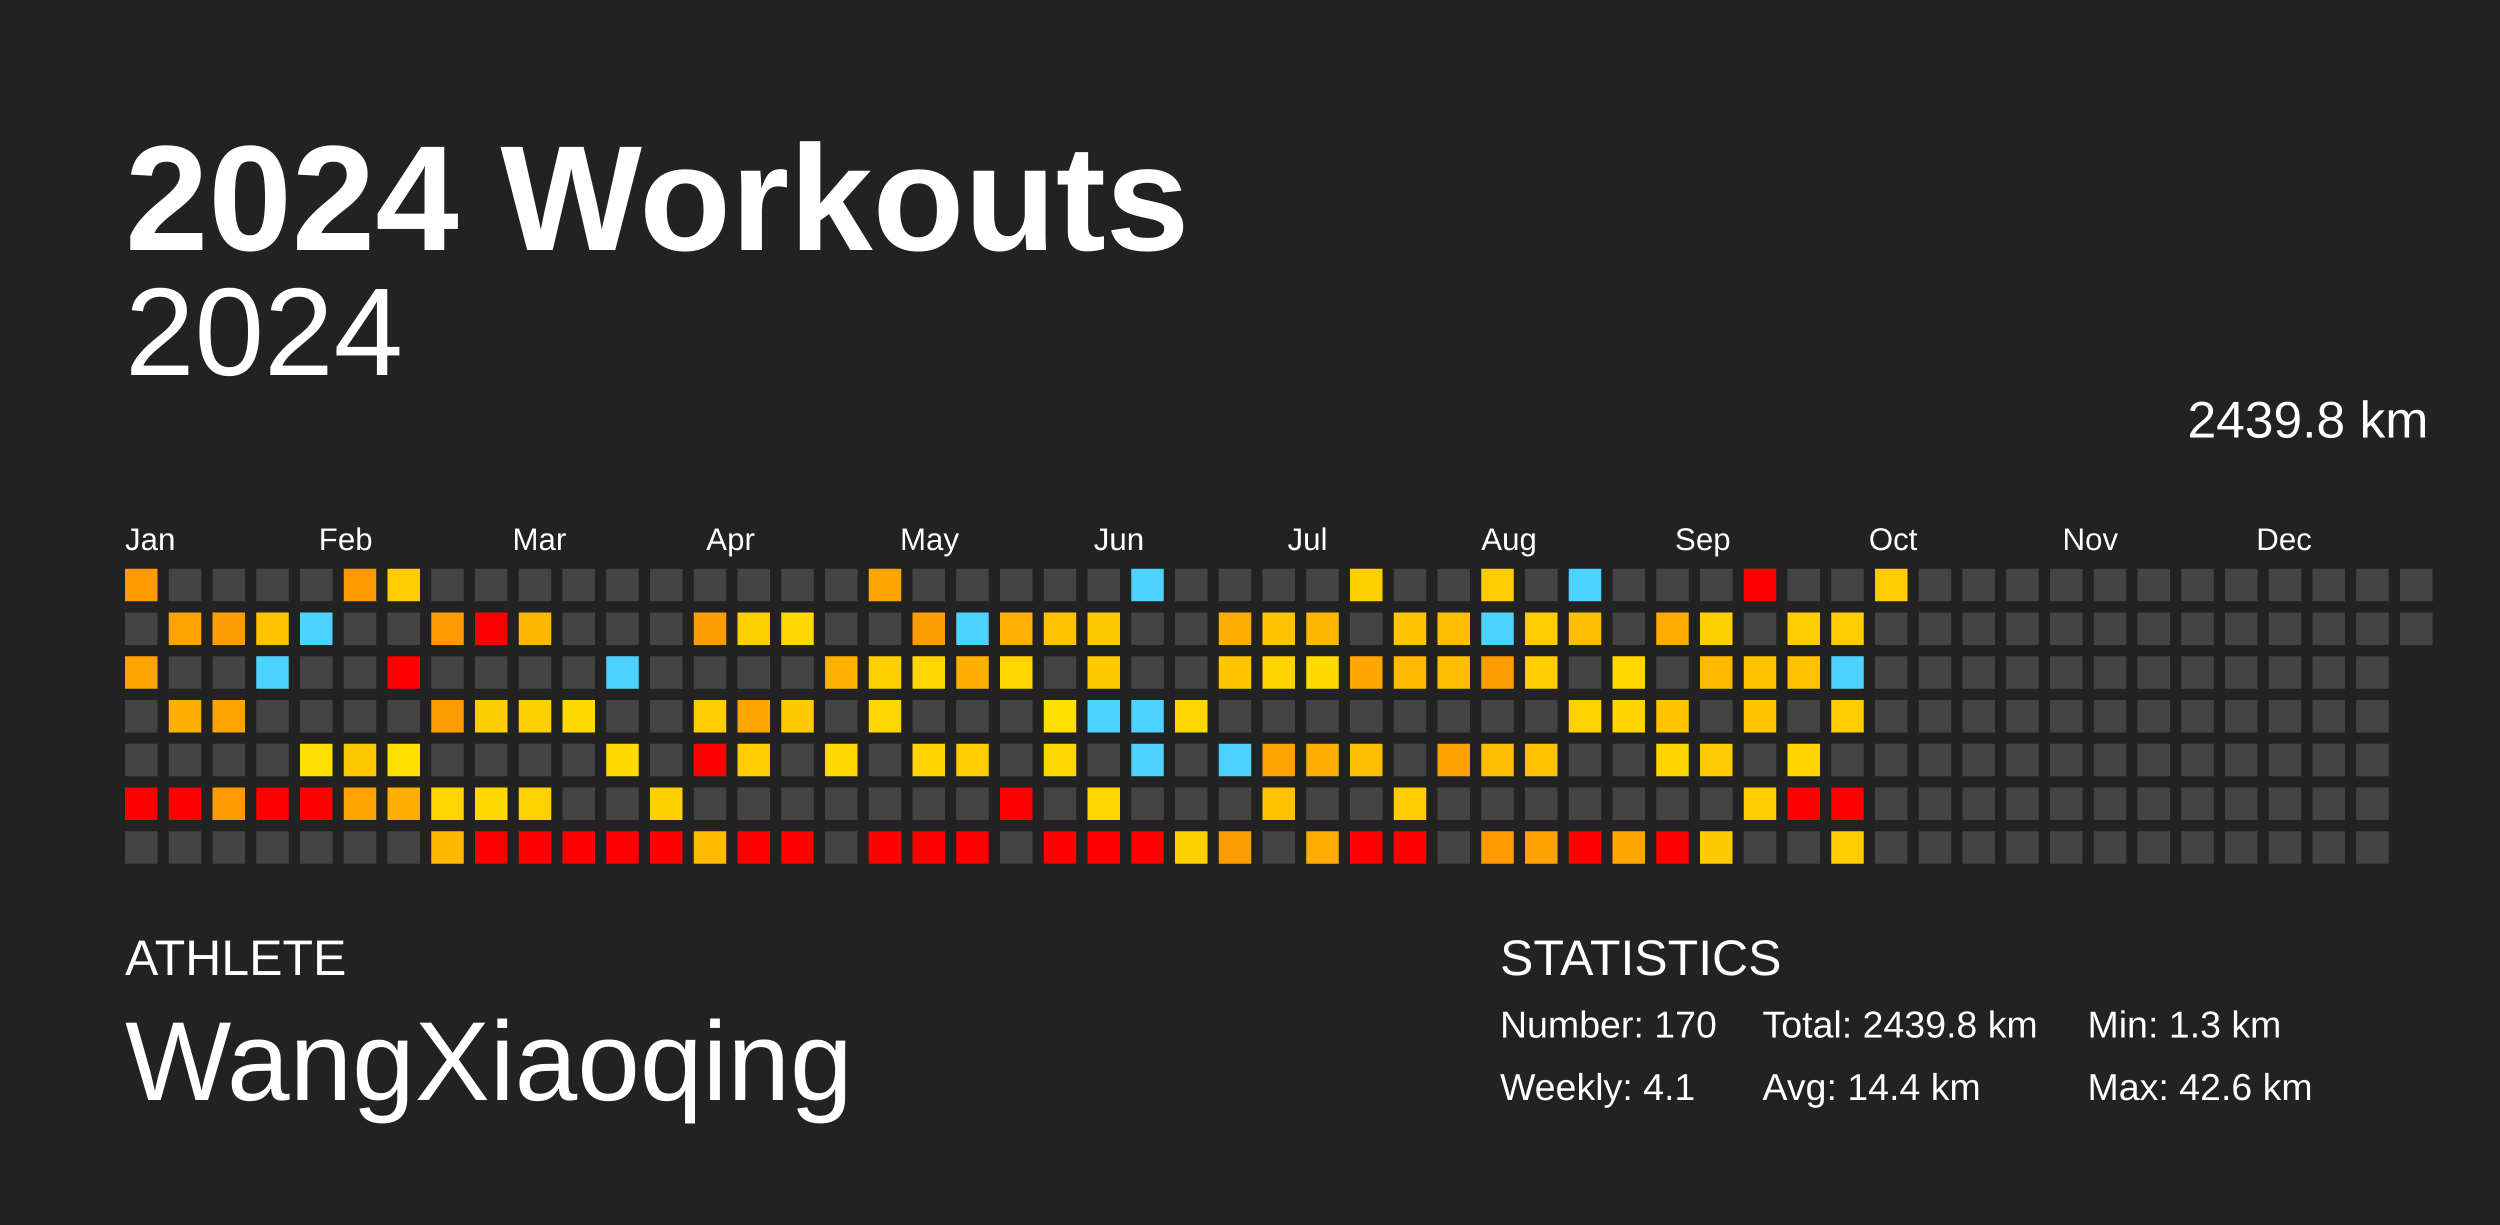
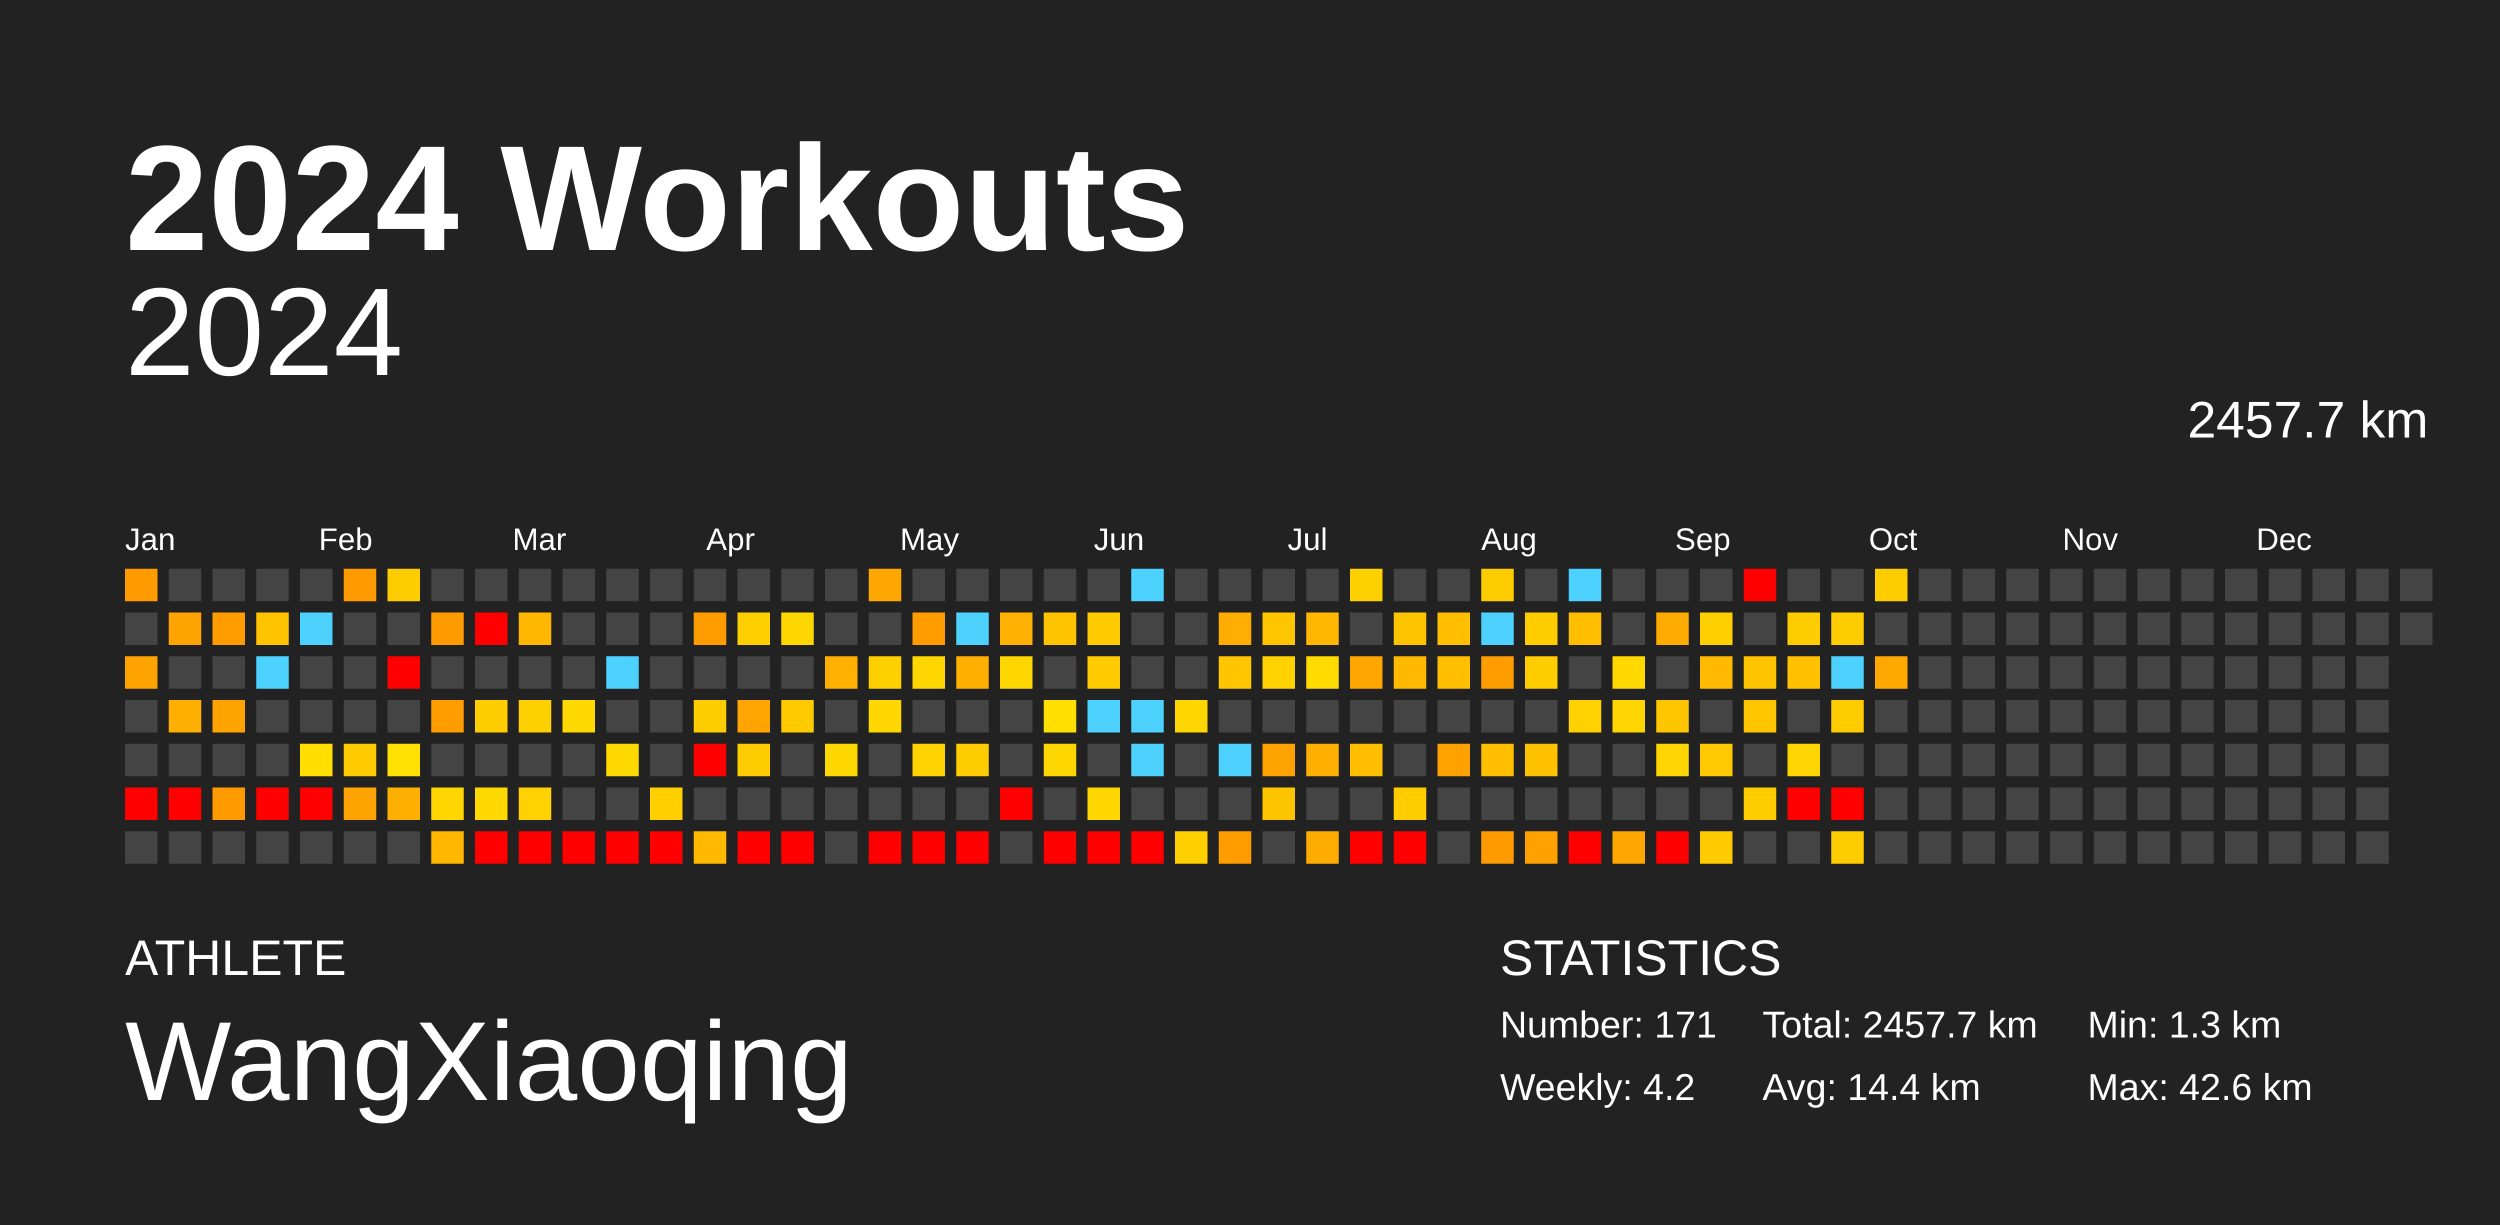
<svg xmlns="http://www.w3.org/2000/svg" baseProfile="full" height="98mm" version="1.1" viewBox="0,0,200,98" width="200mm">
  <defs />
  <rect fill="#222222" height="98" width="200" x="0" y="0" />
  <text fill="#FFFFFF" style="font-size:12px; font-family:Arial; font-weight:bold;" x="10" y="20">2024 Workouts</text>
  <text fill="#FFFFFF" style="font-size:4px; font-family:Arial" x="10" y="78">ATHLETE</text>
  <text fill="#FFFFFF" style="font-size:9px; font-family:Arial" x="10" y="88">WangXiaoqing</text>
  <text fill="#FFFFFF" style="font-size:4px; font-family:Arial" x="120" y="78">STATISTICS</text>
-   <text fill="#FFFFFF" style="font-size:3px; font-family:Arial" x="120" y="83">Number: 170</text>
-   <text fill="#FFFFFF" style="font-size:3px; font-family:Arial" x="120" y="88">Weekly: 4.1</text>
-   <text fill="#FFFFFF" style="font-size:3px; font-family:Arial" x="141" y="83">Total: 2439.8 km</text>
+   <text fill="#FFFFFF" style="font-size:3px; font-family:Arial" x="120" y="83">Number: 171</text>
+   <text fill="#FFFFFF" style="font-size:3px; font-family:Arial" x="120" y="88">Weekly: 4.2</text>
+   <text fill="#FFFFFF" style="font-size:3px; font-family:Arial" x="141" y="83">Total: 2457.7 km</text>
  <text fill="#FFFFFF" style="font-size:3px; font-family:Arial" x="141" y="88">Avg: 14.4 km</text>
  <text fill="#FFFFFF" style="font-size:3px; font-family:Arial" x="167" y="83">Min: 1.3 km</text>
  <text fill="#FFFFFF" style="font-size:3px; font-family:Arial" x="167" y="88">Max: 42.6 km</text>
  <text alignment-baseline="hanging" fill="#FFFFFF" style="font-size:10.0px; font-family:Arial;" x="10" y="30">2024</text>
-   <text alignment-baseline="hanging" fill="#FFFFFF" style="font-size:4.125px; font-family:Arial;" x="175" y="35">2439.8 km</text>
+   <text alignment-baseline="hanging" fill="#FFFFFF" style="font-size:4.125px; font-family:Arial;" x="175" y="35">2457.7 km</text>
  <text fill="#FFFFFF" style="font-size:2.5px; font-family:Arial" x="10.0" y="44">Jan</text>
  <text fill="#FFFFFF" style="font-size:2.5px; font-family:Arial" x="25.5" y="44">Feb</text>
  <text fill="#FFFFFF" style="font-size:2.5px; font-family:Arial" x="41.0" y="44">Mar</text>
  <text fill="#FFFFFF" style="font-size:2.5px; font-family:Arial" x="56.5" y="44">Apr</text>
  <text fill="#FFFFFF" style="font-size:2.5px; font-family:Arial" x="72.0" y="44">May</text>
  <text fill="#FFFFFF" style="font-size:2.5px; font-family:Arial" x="87.5" y="44">Jun</text>
  <text fill="#FFFFFF" style="font-size:2.5px; font-family:Arial" x="103.0" y="44">Jul</text>
  <text fill="#FFFFFF" style="font-size:2.5px; font-family:Arial" x="118.5" y="44">Aug</text>
  <text fill="#FFFFFF" style="font-size:2.5px; font-family:Arial" x="134.0" y="44">Sep</text>
  <text fill="#FFFFFF" style="font-size:2.5px; font-family:Arial" x="149.5" y="44">Oct</text>
  <text fill="#FFFFFF" style="font-size:2.5px; font-family:Arial" x="165.0" y="44">Nov</text>
  <text fill="#FFFFFF" style="font-size:2.5px; font-family:Arial" x="180.5" y="44">Dec</text>
  <rect fill="#ff9b00" height="2.6" width="2.6" x="10.0" y="45.5" />
  <rect fill="#444444" height="2.6" width="2.6" x="10.0" y="49.0" />
  <rect fill="#ffa300" height="2.6" width="2.6" x="10.0" y="52.5" />
  <rect fill="#444444" height="2.6" width="2.6" x="10.0" y="56.0" />
  <rect fill="#444444" height="2.6" width="2.6" x="10.0" y="59.5" />
  <rect fill="red" height="2.6" width="2.6" x="10.0" y="63.0" />
  <rect fill="#444444" height="2.6" width="2.6" x="10.0" y="66.5" />
  <rect fill="#444444" height="2.6" width="2.6" x="13.5" y="45.5" />
  <rect fill="#ffa300" height="2.6" width="2.6" x="13.5" y="49.0" />
  <rect fill="#444444" height="2.6" width="2.6" x="13.5" y="52.5" />
  <rect fill="#ffaf00" height="2.6" width="2.6" x="13.5" y="56.0" />
  <rect fill="#444444" height="2.6" width="2.6" x="13.5" y="59.5" />
  <rect fill="red" height="2.6" width="2.6" x="13.5" y="63.0" />
  <rect fill="#444444" height="2.6" width="2.6" x="13.5" y="66.5" />
  <rect fill="#444444" height="2.6" width="2.6" x="17.0" y="45.5" />
  <rect fill="#ff9c00" height="2.6" width="2.6" x="17.0" y="49.0" />
  <rect fill="#444444" height="2.6" width="2.6" x="17.0" y="52.5" />
  <rect fill="#ffa300" height="2.6" width="2.6" x="17.0" y="56.0" />
  <rect fill="#444444" height="2.6" width="2.6" x="17.0" y="59.5" />
  <rect fill="#ff9b00" height="2.6" width="2.6" x="17.0" y="63.0" />
  <rect fill="#444444" height="2.6" width="2.6" x="17.0" y="66.5" />
  <rect fill="#444444" height="2.6" width="2.6" x="20.5" y="45.5" />
  <rect fill="#ffc300" height="2.6" width="2.6" x="20.5" y="49.0" />
  <rect fill="#4dd2ff" height="2.6" width="2.6" x="20.5" y="52.5" />
  <rect fill="#444444" height="2.6" width="2.6" x="20.5" y="56.0" />
  <rect fill="#444444" height="2.6" width="2.6" x="20.5" y="59.5" />
  <rect fill="red" height="2.6" width="2.6" x="20.5" y="63.0" />
  <rect fill="#444444" height="2.6" width="2.6" x="20.5" y="66.5" />
  <rect fill="#444444" height="2.6" width="2.6" x="24.0" y="45.5" />
  <rect fill="#4dd2ff" height="2.6" width="2.6" x="24.0" y="49.0" />
  <rect fill="#444444" height="2.6" width="2.6" x="24.0" y="52.5" />
  <rect fill="#444444" height="2.6" width="2.6" x="24.0" y="56.0" />
  <rect fill="#ffde00" height="2.6" width="2.6" x="24.0" y="59.5" />
  <rect fill="red" height="2.6" width="2.6" x="24.0" y="63.0" />
  <rect fill="#444444" height="2.6" width="2.6" x="24.0" y="66.5" />
  <rect fill="#ff9b00" height="2.6" width="2.6" x="27.5" y="45.5" />
  <rect fill="#444444" height="2.6" width="2.6" x="27.5" y="49.0" />
  <rect fill="#444444" height="2.6" width="2.6" x="27.5" y="52.5" />
  <rect fill="#444444" height="2.6" width="2.6" x="27.5" y="56.0" />
  <rect fill="#ffcb00" height="2.6" width="2.6" x="27.5" y="59.5" />
  <rect fill="#ffa300" height="2.6" width="2.6" x="27.5" y="63.0" />
  <rect fill="#444444" height="2.6" width="2.6" x="27.5" y="66.5" />
  <rect fill="#ffcc00" height="2.6" width="2.6" x="31.0" y="45.5" />
  <rect fill="#444444" height="2.6" width="2.6" x="31.0" y="49.0" />
  <rect fill="red" height="2.6" width="2.6" x="31.0" y="52.5" />
  <rect fill="#444444" height="2.6" width="2.6" x="31.0" y="56.0" />
  <rect fill="#ffe000" height="2.6" width="2.6" x="31.0" y="59.5" />
  <rect fill="#ffaf00" height="2.6" width="2.6" x="31.0" y="63.0" />
  <rect fill="#444444" height="2.6" width="2.6" x="31.0" y="66.5" />
  <rect fill="#444444" height="2.6" width="2.6" x="34.5" y="45.5" />
  <rect fill="#ff9b00" height="2.6" width="2.6" x="34.5" y="49.0" />
  <rect fill="#444444" height="2.6" width="2.6" x="34.5" y="52.5" />
  <rect fill="#ff9c00" height="2.6" width="2.6" x="34.5" y="56.0" />
  <rect fill="#444444" height="2.6" width="2.6" x="34.5" y="59.5" />
  <rect fill="#ffd600" height="2.6" width="2.6" x="34.5" y="63.0" />
  <rect fill="#ffb700" height="2.6" width="2.6" x="34.5" y="66.5" />
  <rect fill="#444444" height="2.6" width="2.6" x="38.0" y="45.5" />
  <rect fill="red" height="2.6" width="2.6" x="38.0" y="49.0" />
  <rect fill="#444444" height="2.6" width="2.6" x="38.0" y="52.5" />
  <rect fill="#ffce00" height="2.6" width="2.6" x="38.0" y="56.0" />
  <rect fill="#444444" height="2.6" width="2.6" x="38.0" y="59.5" />
  <rect fill="#ffd900" height="2.6" width="2.6" x="38.0" y="63.0" />
  <rect fill="red" height="2.6" width="2.6" x="38.0" y="66.5" />
  <rect fill="#444444" height="2.6" width="2.6" x="41.5" y="45.5" />
  <rect fill="#ffb700" height="2.6" width="2.6" x="41.5" y="49.0" />
  <rect fill="#444444" height="2.6" width="2.6" x="41.5" y="52.5" />
  <rect fill="#ffd000" height="2.6" width="2.6" x="41.5" y="56.0" />
  <rect fill="#444444" height="2.6" width="2.6" x="41.5" y="59.5" />
  <rect fill="#ffd100" height="2.6" width="2.6" x="41.5" y="63.0" />
  <rect fill="red" height="2.6" width="2.6" x="41.5" y="66.5" />
  <rect fill="#444444" height="2.6" width="2.6" x="45.0" y="45.5" />
  <rect fill="#444444" height="2.6" width="2.6" x="45.0" y="49.0" />
  <rect fill="#444444" height="2.6" width="2.6" x="45.0" y="52.5" />
  <rect fill="#ffd900" height="2.6" width="2.6" x="45.0" y="56.0" />
  <rect fill="#444444" height="2.6" width="2.6" x="45.0" y="59.5" />
  <rect fill="#444444" height="2.6" width="2.6" x="45.0" y="63.0" />
  <rect fill="red" height="2.6" width="2.6" x="45.0" y="66.5" />
  <rect fill="#444444" height="2.6" width="2.6" x="48.5" y="45.5" />
  <rect fill="#444444" height="2.6" width="2.6" x="48.5" y="49.0" />
  <rect fill="#4dd2ff" height="2.6" width="2.6" x="48.5" y="52.5" />
  <rect fill="#444444" height="2.6" width="2.6" x="48.5" y="56.0" />
  <rect fill="#ffd900" height="2.6" width="2.6" x="48.5" y="59.5" />
  <rect fill="#444444" height="2.6" width="2.6" x="48.5" y="63.0" />
  <rect fill="red" height="2.6" width="2.6" x="48.5" y="66.5" />
  <rect fill="#444444" height="2.6" width="2.6" x="52.0" y="45.5" />
  <rect fill="#444444" height="2.6" width="2.6" x="52.0" y="49.0" />
  <rect fill="#444444" height="2.6" width="2.6" x="52.0" y="52.5" />
  <rect fill="#444444" height="2.6" width="2.6" x="52.0" y="56.0" />
  <rect fill="#444444" height="2.6" width="2.6" x="52.0" y="59.5" />
  <rect fill="#ffcf00" height="2.6" width="2.6" x="52.0" y="63.0" />
  <rect fill="red" height="2.6" width="2.6" x="52.0" y="66.5" />
  <rect fill="#444444" height="2.6" width="2.6" x="55.5" y="45.5" />
  <rect fill="#ff9c00" height="2.6" width="2.6" x="55.5" y="49.0" />
  <rect fill="#444444" height="2.6" width="2.6" x="55.5" y="52.5" />
  <rect fill="#ffcd00" height="2.6" width="2.6" x="55.5" y="56.0" />
  <rect fill="red" height="2.6" width="2.6" x="55.5" y="59.5" />
  <rect fill="#444444" height="2.6" width="2.6" x="55.5" y="63.0" />
  <rect fill="#ffb900" height="2.6" width="2.6" x="55.5" y="66.5" />
  <rect fill="#444444" height="2.6" width="2.6" x="59.0" y="45.5" />
  <rect fill="#ffcf00" height="2.6" width="2.6" x="59.0" y="49.0" />
  <rect fill="#444444" height="2.6" width="2.6" x="59.0" y="52.5" />
  <rect fill="#ffa400" height="2.6" width="2.6" x="59.0" y="56.0" />
  <rect fill="#ffcc00" height="2.6" width="2.6" x="59.0" y="59.5" />
  <rect fill="#444444" height="2.6" width="2.6" x="59.0" y="63.0" />
  <rect fill="red" height="2.6" width="2.6" x="59.0" y="66.5" />
  <rect fill="#444444" height="2.6" width="2.6" x="62.5" y="45.5" />
  <rect fill="#ffd700" height="2.6" width="2.6" x="62.5" y="49.0" />
  <rect fill="#444444" height="2.6" width="2.6" x="62.5" y="52.5" />
  <rect fill="#ffcb00" height="2.6" width="2.6" x="62.5" y="56.0" />
  <rect fill="#444444" height="2.6" width="2.6" x="62.5" y="59.5" />
  <rect fill="#444444" height="2.6" width="2.6" x="62.5" y="63.0" />
  <rect fill="red" height="2.6" width="2.6" x="62.5" y="66.5" />
  <rect fill="#444444" height="2.6" width="2.6" x="66.0" y="45.5" />
  <rect fill="#444444" height="2.6" width="2.6" x="66.0" y="49.0" />
  <rect fill="#ffb000" height="2.6" width="2.6" x="66.0" y="52.5" />
  <rect fill="#444444" height="2.6" width="2.6" x="66.0" y="56.0" />
  <rect fill="#ffd700" height="2.6" width="2.6" x="66.0" y="59.5" />
  <rect fill="#444444" height="2.6" width="2.6" x="66.0" y="63.0" />
  <rect fill="#444444" height="2.6" width="2.6" x="66.0" y="66.5" />
  <rect fill="#ffa700" height="2.6" width="2.6" x="69.5" y="45.5" />
  <rect fill="#444444" height="2.6" width="2.6" x="69.5" y="49.0" />
  <rect fill="#ffd000" height="2.6" width="2.6" x="69.5" y="52.5" />
  <rect fill="#ffd700" height="2.6" width="2.6" x="69.5" y="56.0" />
  <rect fill="#444444" height="2.6" width="2.6" x="69.5" y="59.5" />
  <rect fill="#444444" height="2.6" width="2.6" x="69.5" y="63.0" />
  <rect fill="red" height="2.6" width="2.6" x="69.5" y="66.5" />
  <rect fill="#444444" height="2.6" width="2.6" x="73.0" y="45.5" />
  <rect fill="#ff9c00" height="2.6" width="2.6" x="73.0" y="49.0" />
  <rect fill="#ffd700" height="2.6" width="2.6" x="73.0" y="52.5" />
  <rect fill="#444444" height="2.6" width="2.6" x="73.0" y="56.0" />
  <rect fill="#ffd300" height="2.6" width="2.6" x="73.0" y="59.5" />
  <rect fill="#444444" height="2.6" width="2.6" x="73.0" y="63.0" />
  <rect fill="red" height="2.6" width="2.6" x="73.0" y="66.5" />
  <rect fill="#444444" height="2.6" width="2.6" x="76.5" y="45.5" />
  <rect fill="#4dd2ff" height="2.6" width="2.6" x="76.5" y="49.0" />
  <rect fill="#ffaf00" height="2.6" width="2.6" x="76.5" y="52.5" />
  <rect fill="#444444" height="2.6" width="2.6" x="76.5" y="56.0" />
  <rect fill="#ffcc00" height="2.6" width="2.6" x="76.5" y="59.5" />
  <rect fill="#444444" height="2.6" width="2.6" x="76.5" y="63.0" />
  <rect fill="red" height="2.6" width="2.6" x="76.5" y="66.5" />
  <rect fill="#444444" height="2.6" width="2.6" x="80.0" y="45.5" />
  <rect fill="#ffb000" height="2.6" width="2.6" x="80.0" y="49.0" />
  <rect fill="#ffd700" height="2.6" width="2.6" x="80.0" y="52.5" />
  <rect fill="#444444" height="2.6" width="2.6" x="80.0" y="56.0" />
  <rect fill="#444444" height="2.6" width="2.6" x="80.0" y="59.5" />
  <rect fill="red" height="2.6" width="2.6" x="80.0" y="63.0" />
  <rect fill="#444444" height="2.6" width="2.6" x="80.0" y="66.5" />
  <rect fill="#444444" height="2.6" width="2.6" x="83.5" y="45.5" />
  <rect fill="#ffc300" height="2.6" width="2.6" x="83.5" y="49.0" />
  <rect fill="#444444" height="2.6" width="2.6" x="83.5" y="52.5" />
  <rect fill="#ffdf00" height="2.6" width="2.6" x="83.5" y="56.0" />
  <rect fill="#ffd700" height="2.6" width="2.6" x="83.5" y="59.5" />
  <rect fill="#444444" height="2.6" width="2.6" x="83.5" y="63.0" />
  <rect fill="red" height="2.6" width="2.6" x="83.5" y="66.5" />
  <rect fill="#444444" height="2.6" width="2.6" x="87.0" y="45.5" />
  <rect fill="#ffcb00" height="2.6" width="2.6" x="87.0" y="49.0" />
  <rect fill="#ffcb00" height="2.6" width="2.6" x="87.0" y="52.5" />
  <rect fill="#4dd2ff" height="2.6" width="2.6" x="87.0" y="56.0" />
  <rect fill="#444444" height="2.6" width="2.6" x="87.0" y="59.5" />
  <rect fill="#ffd700" height="2.6" width="2.6" x="87.0" y="63.0" />
  <rect fill="red" height="2.6" width="2.6" x="87.0" y="66.5" />
  <rect fill="#4dd2ff" height="2.6" width="2.6" x="90.5" y="45.5" />
  <rect fill="#444444" height="2.6" width="2.6" x="90.5" y="49.0" />
  <rect fill="#444444" height="2.6" width="2.6" x="90.5" y="52.5" />
  <rect fill="#4dd2ff" height="2.6" width="2.6" x="90.5" y="56.0" />
  <rect fill="#4dd2ff" height="2.6" width="2.6" x="90.5" y="59.5" />
  <rect fill="#444444" height="2.6" width="2.6" x="90.5" y="63.0" />
  <rect fill="red" height="2.6" width="2.6" x="90.5" y="66.5" />
  <rect fill="#444444" height="2.6" width="2.6" x="94.0" y="45.5" />
  <rect fill="#444444" height="2.6" width="2.6" x="94.0" y="49.0" />
  <rect fill="#444444" height="2.6" width="2.6" x="94.0" y="52.5" />
  <rect fill="#ffd600" height="2.6" width="2.6" x="94.0" y="56.0" />
  <rect fill="#444444" height="2.6" width="2.6" x="94.0" y="59.5" />
  <rect fill="#444444" height="2.6" width="2.6" x="94.0" y="63.0" />
  <rect fill="#ffcf00" height="2.6" width="2.6" x="94.0" y="66.5" />
  <rect fill="#444444" height="2.6" width="2.6" x="97.5" y="45.5" />
  <rect fill="#ffad00" height="2.6" width="2.6" x="97.5" y="49.0" />
  <rect fill="#ffc500" height="2.6" width="2.6" x="97.5" y="52.5" />
  <rect fill="#444444" height="2.6" width="2.6" x="97.5" y="56.0" />
  <rect fill="#4dd2ff" height="2.6" width="2.6" x="97.5" y="59.5" />
  <rect fill="#444444" height="2.6" width="2.6" x="97.5" y="63.0" />
  <rect fill="#ff9c00" height="2.6" width="2.6" x="97.5" y="66.5" />
  <rect fill="#444444" height="2.6" width="2.6" x="101.0" y="45.5" />
  <rect fill="#ffc500" height="2.6" width="2.6" x="101.0" y="49.0" />
  <rect fill="#ffd200" height="2.6" width="2.6" x="101.0" y="52.5" />
  <rect fill="#444444" height="2.6" width="2.6" x="101.0" y="56.0" />
  <rect fill="#ffa300" height="2.6" width="2.6" x="101.0" y="59.5" />
  <rect fill="#ffc400" height="2.6" width="2.6" x="101.0" y="63.0" />
  <rect fill="#444444" height="2.6" width="2.6" x="101.0" y="66.5" />
  <rect fill="#444444" height="2.6" width="2.6" x="104.5" y="45.5" />
  <rect fill="#ffb700" height="2.6" width="2.6" x="104.5" y="49.0" />
  <rect fill="#ffdb00" height="2.6" width="2.6" x="104.5" y="52.5" />
  <rect fill="#444444" height="2.6" width="2.6" x="104.5" y="56.0" />
  <rect fill="#ffaf00" height="2.6" width="2.6" x="104.5" y="59.5" />
  <rect fill="#444444" height="2.6" width="2.6" x="104.5" y="63.0" />
  <rect fill="#ffac00" height="2.6" width="2.6" x="104.5" y="66.5" />
  <rect fill="#ffd000" height="2.6" width="2.6" x="108.0" y="45.5" />
  <rect fill="#444444" height="2.6" width="2.6" x="108.0" y="49.0" />
  <rect fill="#ffa600" height="2.6" width="2.6" x="108.0" y="52.5" />
  <rect fill="#444444" height="2.6" width="2.6" x="108.0" y="56.0" />
  <rect fill="#ffbe00" height="2.6" width="2.6" x="108.0" y="59.5" />
  <rect fill="#444444" height="2.6" width="2.6" x="108.0" y="63.0" />
  <rect fill="red" height="2.6" width="2.6" x="108.0" y="66.5" />
  <rect fill="#444444" height="2.6" width="2.6" x="111.5" y="45.5" />
  <rect fill="#ffc400" height="2.6" width="2.6" x="111.5" y="49.0" />
  <rect fill="#ffb900" height="2.6" width="2.6" x="111.5" y="52.5" />
  <rect fill="#444444" height="2.6" width="2.6" x="111.5" y="56.0" />
  <rect fill="#444444" height="2.6" width="2.6" x="111.5" y="59.5" />
  <rect fill="#ffcc00" height="2.6" width="2.6" x="111.5" y="63.0" />
  <rect fill="red" height="2.6" width="2.6" x="111.5" y="66.5" />
  <rect fill="#444444" height="2.6" width="2.6" x="115.0" y="45.5" />
  <rect fill="#ffbe00" height="2.6" width="2.6" x="115.0" y="49.0" />
  <rect fill="#ffbf00" height="2.6" width="2.6" x="115.0" y="52.5" />
  <rect fill="#444444" height="2.6" width="2.6" x="115.0" y="56.0" />
  <rect fill="#ffa200" height="2.6" width="2.6" x="115.0" y="59.5" />
  <rect fill="#444444" height="2.6" width="2.6" x="115.0" y="63.0" />
  <rect fill="#444444" height="2.6" width="2.6" x="115.0" y="66.5" />
  <rect fill="#ffcc00" height="2.6" width="2.6" x="118.5" y="45.5" />
  <rect fill="#4dd2ff" height="2.6" width="2.6" x="118.5" y="49.0" />
  <rect fill="#ff9c00" height="2.6" width="2.6" x="118.5" y="52.5" />
  <rect fill="#444444" height="2.6" width="2.6" x="118.5" y="56.0" />
  <rect fill="#ffbe00" height="2.6" width="2.6" x="118.5" y="59.5" />
  <rect fill="#444444" height="2.6" width="2.6" x="118.5" y="63.0" />
  <rect fill="#ff9b00" height="2.6" width="2.6" x="118.5" y="66.5" />
  <rect fill="#444444" height="2.6" width="2.6" x="122.0" y="45.5" />
  <rect fill="#ffcc00" height="2.6" width="2.6" x="122.0" y="49.0" />
  <rect fill="#ffcd00" height="2.6" width="2.6" x="122.0" y="52.5" />
  <rect fill="#444444" height="2.6" width="2.6" x="122.0" y="56.0" />
  <rect fill="#ffc100" height="2.6" width="2.6" x="122.0" y="59.5" />
  <rect fill="#444444" height="2.6" width="2.6" x="122.0" y="63.0" />
  <rect fill="#ffa100" height="2.6" width="2.6" x="122.0" y="66.5" />
  <rect fill="#4dd2ff" height="2.6" width="2.6" x="125.5" y="45.5" />
  <rect fill="#ffbe00" height="2.6" width="2.6" x="125.5" y="49.0" />
  <rect fill="#444444" height="2.6" width="2.6" x="125.5" y="52.5" />
  <rect fill="#ffd100" height="2.6" width="2.6" x="125.5" y="56.0" />
  <rect fill="#444444" height="2.6" width="2.6" x="125.5" y="59.5" />
  <rect fill="#444444" height="2.6" width="2.6" x="125.5" y="63.0" />
  <rect fill="red" height="2.6" width="2.6" x="125.5" y="66.5" />
  <rect fill="#444444" height="2.6" width="2.6" x="129.0" y="45.5" />
  <rect fill="#444444" height="2.6" width="2.6" x="129.0" y="49.0" />
  <rect fill="#ffd800" height="2.6" width="2.6" x="129.0" y="52.5" />
  <rect fill="#ffd500" height="2.6" width="2.6" x="129.0" y="56.0" />
  <rect fill="#444444" height="2.6" width="2.6" x="129.0" y="59.5" />
  <rect fill="#444444" height="2.6" width="2.6" x="129.0" y="63.0" />
  <rect fill="#ffa600" height="2.6" width="2.6" x="129.0" y="66.5" />
  <rect fill="#444444" height="2.6" width="2.6" x="132.5" y="45.5" />
  <rect fill="#ffab00" height="2.6" width="2.6" x="132.5" y="49.0" />
  <rect fill="#444444" height="2.6" width="2.6" x="132.5" y="52.5" />
  <rect fill="#ffc600" height="2.6" width="2.6" x="132.5" y="56.0" />
  <rect fill="#ffd500" height="2.6" width="2.6" x="132.5" y="59.5" />
  <rect fill="#444444" height="2.6" width="2.6" x="132.5" y="63.0" />
  <rect fill="red" height="2.6" width="2.6" x="132.5" y="66.5" />
  <rect fill="#444444" height="2.6" width="2.6" x="136.0" y="45.5" />
  <rect fill="#ffcf00" height="2.6" width="2.6" x="136.0" y="49.0" />
  <rect fill="#ffba00" height="2.6" width="2.6" x="136.0" y="52.5" />
  <rect fill="#444444" height="2.6" width="2.6" x="136.0" y="56.0" />
  <rect fill="#ffc800" height="2.6" width="2.6" x="136.0" y="59.5" />
  <rect fill="#444444" height="2.6" width="2.6" x="136.0" y="63.0" />
  <rect fill="#ffcb00" height="2.6" width="2.6" x="136.0" y="66.5" />
  <rect fill="red" height="2.6" width="2.6" x="139.5" y="45.5" />
  <rect fill="#444444" height="2.6" width="2.6" x="139.5" y="49.0" />
  <rect fill="#ffc400" height="2.6" width="2.6" x="139.5" y="52.5" />
  <rect fill="#ffc500" height="2.6" width="2.6" x="139.5" y="56.0" />
  <rect fill="#444444" height="2.6" width="2.6" x="139.5" y="59.5" />
  <rect fill="#ffcc00" height="2.6" width="2.6" x="139.5" y="63.0" />
  <rect fill="#444444" height="2.6" width="2.6" x="139.5" y="66.5" />
  <rect fill="#444444" height="2.6" width="2.6" x="143.0" y="45.5" />
  <rect fill="#ffcc00" height="2.6" width="2.6" x="143.0" y="49.0" />
  <rect fill="#ffc100" height="2.6" width="2.6" x="143.0" y="52.5" />
  <rect fill="#444444" height="2.6" width="2.6" x="143.0" y="56.0" />
  <rect fill="#ffd500" height="2.6" width="2.6" x="143.0" y="59.5" />
  <rect fill="red" height="2.6" width="2.6" x="143.0" y="63.0" />
  <rect fill="#444444" height="2.6" width="2.6" x="143.0" y="66.5" />
  <rect fill="#444444" height="2.6" width="2.6" x="146.5" y="45.5" />
  <rect fill="#ffcc00" height="2.6" width="2.6" x="146.5" y="49.0" />
  <rect fill="#4dd2ff" height="2.6" width="2.6" x="146.5" y="52.5" />
  <rect fill="#ffcc00" height="2.6" width="2.6" x="146.5" y="56.0" />
  <rect fill="#444444" height="2.6" width="2.6" x="146.5" y="59.5" />
  <rect fill="red" height="2.6" width="2.6" x="146.5" y="63.0" />
  <rect fill="#ffcc00" height="2.6" width="2.6" x="146.5" y="66.5" />
  <rect fill="#ffcc00" height="2.6" width="2.6" x="150.0" y="45.5" />
  <rect fill="#444444" height="2.6" width="2.6" x="150.0" y="49.0" />
-   <rect fill="#444444" height="2.6" width="2.6" x="150.0" y="52.5" />
+   <rect fill="#ffa900" height="2.6" width="2.6" x="150.0" y="52.5" />
  <rect fill="#444444" height="2.6" width="2.6" x="150.0" y="56.0" />
  <rect fill="#444444" height="2.6" width="2.6" x="150.0" y="59.5" />
  <rect fill="#444444" height="2.6" width="2.6" x="150.0" y="63.0" />
  <rect fill="#444444" height="2.6" width="2.6" x="150.0" y="66.5" />
  <rect fill="#444444" height="2.6" width="2.6" x="153.5" y="45.5" />
  <rect fill="#444444" height="2.6" width="2.6" x="153.5" y="49.0" />
  <rect fill="#444444" height="2.6" width="2.6" x="153.5" y="52.5" />
  <rect fill="#444444" height="2.6" width="2.6" x="153.5" y="56.0" />
  <rect fill="#444444" height="2.6" width="2.6" x="153.5" y="59.5" />
  <rect fill="#444444" height="2.6" width="2.6" x="153.5" y="63.0" />
  <rect fill="#444444" height="2.6" width="2.6" x="153.5" y="66.5" />
  <rect fill="#444444" height="2.6" width="2.6" x="157.0" y="45.5" />
  <rect fill="#444444" height="2.6" width="2.6" x="157.0" y="49.0" />
  <rect fill="#444444" height="2.6" width="2.6" x="157.0" y="52.5" />
  <rect fill="#444444" height="2.6" width="2.6" x="157.0" y="56.0" />
  <rect fill="#444444" height="2.6" width="2.6" x="157.0" y="59.5" />
  <rect fill="#444444" height="2.6" width="2.6" x="157.0" y="63.0" />
  <rect fill="#444444" height="2.6" width="2.6" x="157.0" y="66.5" />
  <rect fill="#444444" height="2.6" width="2.6" x="160.5" y="45.5" />
  <rect fill="#444444" height="2.6" width="2.6" x="160.5" y="49.0" />
  <rect fill="#444444" height="2.6" width="2.6" x="160.5" y="52.5" />
  <rect fill="#444444" height="2.6" width="2.6" x="160.5" y="56.0" />
  <rect fill="#444444" height="2.6" width="2.6" x="160.5" y="59.5" />
  <rect fill="#444444" height="2.6" width="2.6" x="160.5" y="63.0" />
  <rect fill="#444444" height="2.6" width="2.6" x="160.5" y="66.5" />
  <rect fill="#444444" height="2.6" width="2.6" x="164.0" y="45.5" />
  <rect fill="#444444" height="2.6" width="2.6" x="164.0" y="49.0" />
  <rect fill="#444444" height="2.6" width="2.6" x="164.0" y="52.5" />
  <rect fill="#444444" height="2.6" width="2.6" x="164.0" y="56.0" />
  <rect fill="#444444" height="2.6" width="2.6" x="164.0" y="59.5" />
  <rect fill="#444444" height="2.6" width="2.6" x="164.0" y="63.0" />
  <rect fill="#444444" height="2.6" width="2.6" x="164.0" y="66.5" />
  <rect fill="#444444" height="2.6" width="2.6" x="167.5" y="45.5" />
  <rect fill="#444444" height="2.6" width="2.6" x="167.5" y="49.0" />
  <rect fill="#444444" height="2.6" width="2.6" x="167.5" y="52.5" />
  <rect fill="#444444" height="2.6" width="2.6" x="167.5" y="56.0" />
  <rect fill="#444444" height="2.6" width="2.6" x="167.5" y="59.5" />
  <rect fill="#444444" height="2.6" width="2.6" x="167.5" y="63.0" />
  <rect fill="#444444" height="2.6" width="2.6" x="167.5" y="66.5" />
  <rect fill="#444444" height="2.6" width="2.6" x="171.0" y="45.5" />
  <rect fill="#444444" height="2.6" width="2.6" x="171.0" y="49.0" />
  <rect fill="#444444" height="2.6" width="2.6" x="171.0" y="52.5" />
  <rect fill="#444444" height="2.6" width="2.6" x="171.0" y="56.0" />
  <rect fill="#444444" height="2.6" width="2.6" x="171.0" y="59.5" />
  <rect fill="#444444" height="2.6" width="2.6" x="171.0" y="63.0" />
  <rect fill="#444444" height="2.6" width="2.6" x="171.0" y="66.5" />
  <rect fill="#444444" height="2.6" width="2.6" x="174.5" y="45.5" />
  <rect fill="#444444" height="2.6" width="2.6" x="174.5" y="49.0" />
  <rect fill="#444444" height="2.6" width="2.6" x="174.5" y="52.5" />
  <rect fill="#444444" height="2.6" width="2.6" x="174.5" y="56.0" />
  <rect fill="#444444" height="2.6" width="2.6" x="174.5" y="59.5" />
  <rect fill="#444444" height="2.6" width="2.6" x="174.5" y="63.0" />
  <rect fill="#444444" height="2.6" width="2.6" x="174.5" y="66.5" />
  <rect fill="#444444" height="2.6" width="2.6" x="178.0" y="45.5" />
  <rect fill="#444444" height="2.6" width="2.6" x="178.0" y="49.0" />
  <rect fill="#444444" height="2.6" width="2.6" x="178.0" y="52.5" />
  <rect fill="#444444" height="2.6" width="2.6" x="178.0" y="56.0" />
  <rect fill="#444444" height="2.6" width="2.6" x="178.0" y="59.5" />
  <rect fill="#444444" height="2.6" width="2.6" x="178.0" y="63.0" />
  <rect fill="#444444" height="2.6" width="2.6" x="178.0" y="66.5" />
  <rect fill="#444444" height="2.6" width="2.6" x="181.5" y="45.5" />
  <rect fill="#444444" height="2.6" width="2.6" x="181.5" y="49.0" />
  <rect fill="#444444" height="2.6" width="2.6" x="181.5" y="52.5" />
  <rect fill="#444444" height="2.6" width="2.6" x="181.5" y="56.0" />
  <rect fill="#444444" height="2.6" width="2.6" x="181.5" y="59.5" />
  <rect fill="#444444" height="2.6" width="2.6" x="181.5" y="63.0" />
  <rect fill="#444444" height="2.6" width="2.6" x="181.5" y="66.5" />
  <rect fill="#444444" height="2.6" width="2.6" x="185.0" y="45.5" />
  <rect fill="#444444" height="2.6" width="2.6" x="185.0" y="49.0" />
  <rect fill="#444444" height="2.6" width="2.6" x="185.0" y="52.5" />
  <rect fill="#444444" height="2.6" width="2.6" x="185.0" y="56.0" />
  <rect fill="#444444" height="2.6" width="2.6" x="185.0" y="59.5" />
  <rect fill="#444444" height="2.6" width="2.6" x="185.0" y="63.0" />
  <rect fill="#444444" height="2.6" width="2.6" x="185.0" y="66.5" />
  <rect fill="#444444" height="2.6" width="2.6" x="188.5" y="45.5" />
  <rect fill="#444444" height="2.6" width="2.6" x="188.5" y="49.0" />
  <rect fill="#444444" height="2.6" width="2.6" x="188.5" y="52.5" />
  <rect fill="#444444" height="2.6" width="2.6" x="188.5" y="56.0" />
  <rect fill="#444444" height="2.6" width="2.6" x="188.5" y="59.5" />
  <rect fill="#444444" height="2.6" width="2.6" x="188.5" y="63.0" />
  <rect fill="#444444" height="2.6" width="2.6" x="188.5" y="66.5" />
  <rect fill="#444444" height="2.6" width="2.6" x="192.0" y="45.5" />
  <rect fill="#444444" height="2.6" width="2.6" x="192.0" y="49.0" />
</svg>
